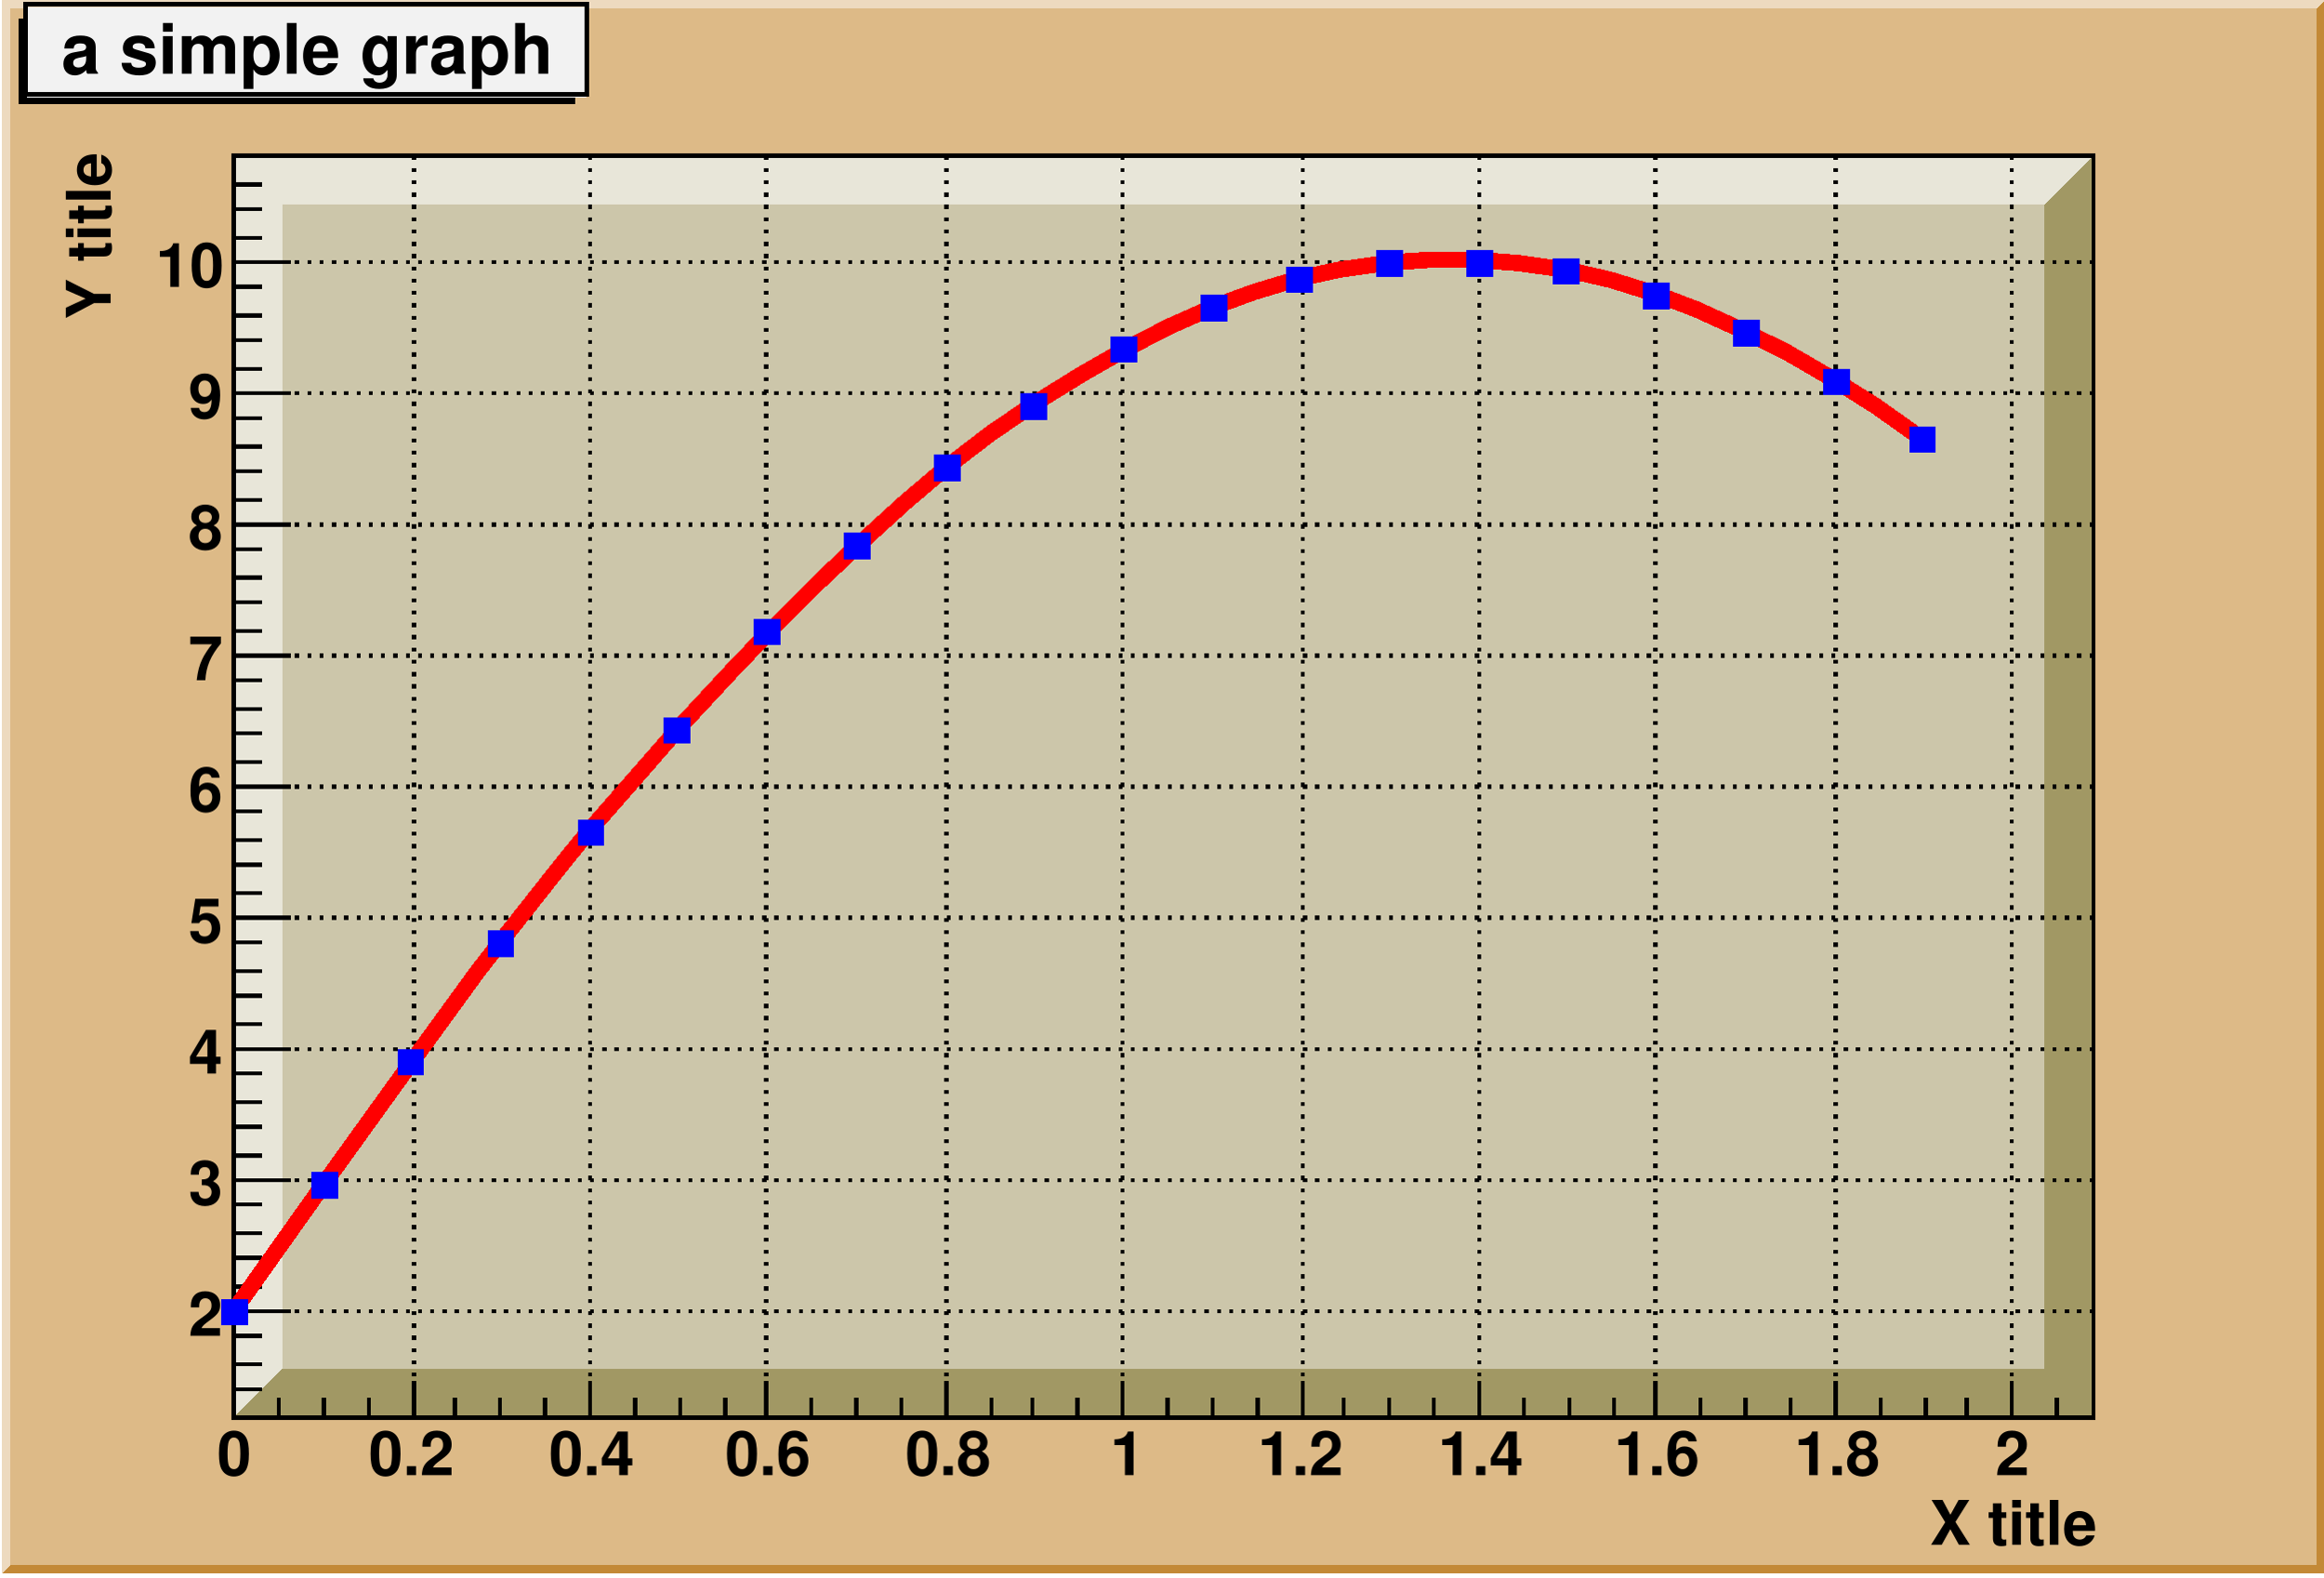
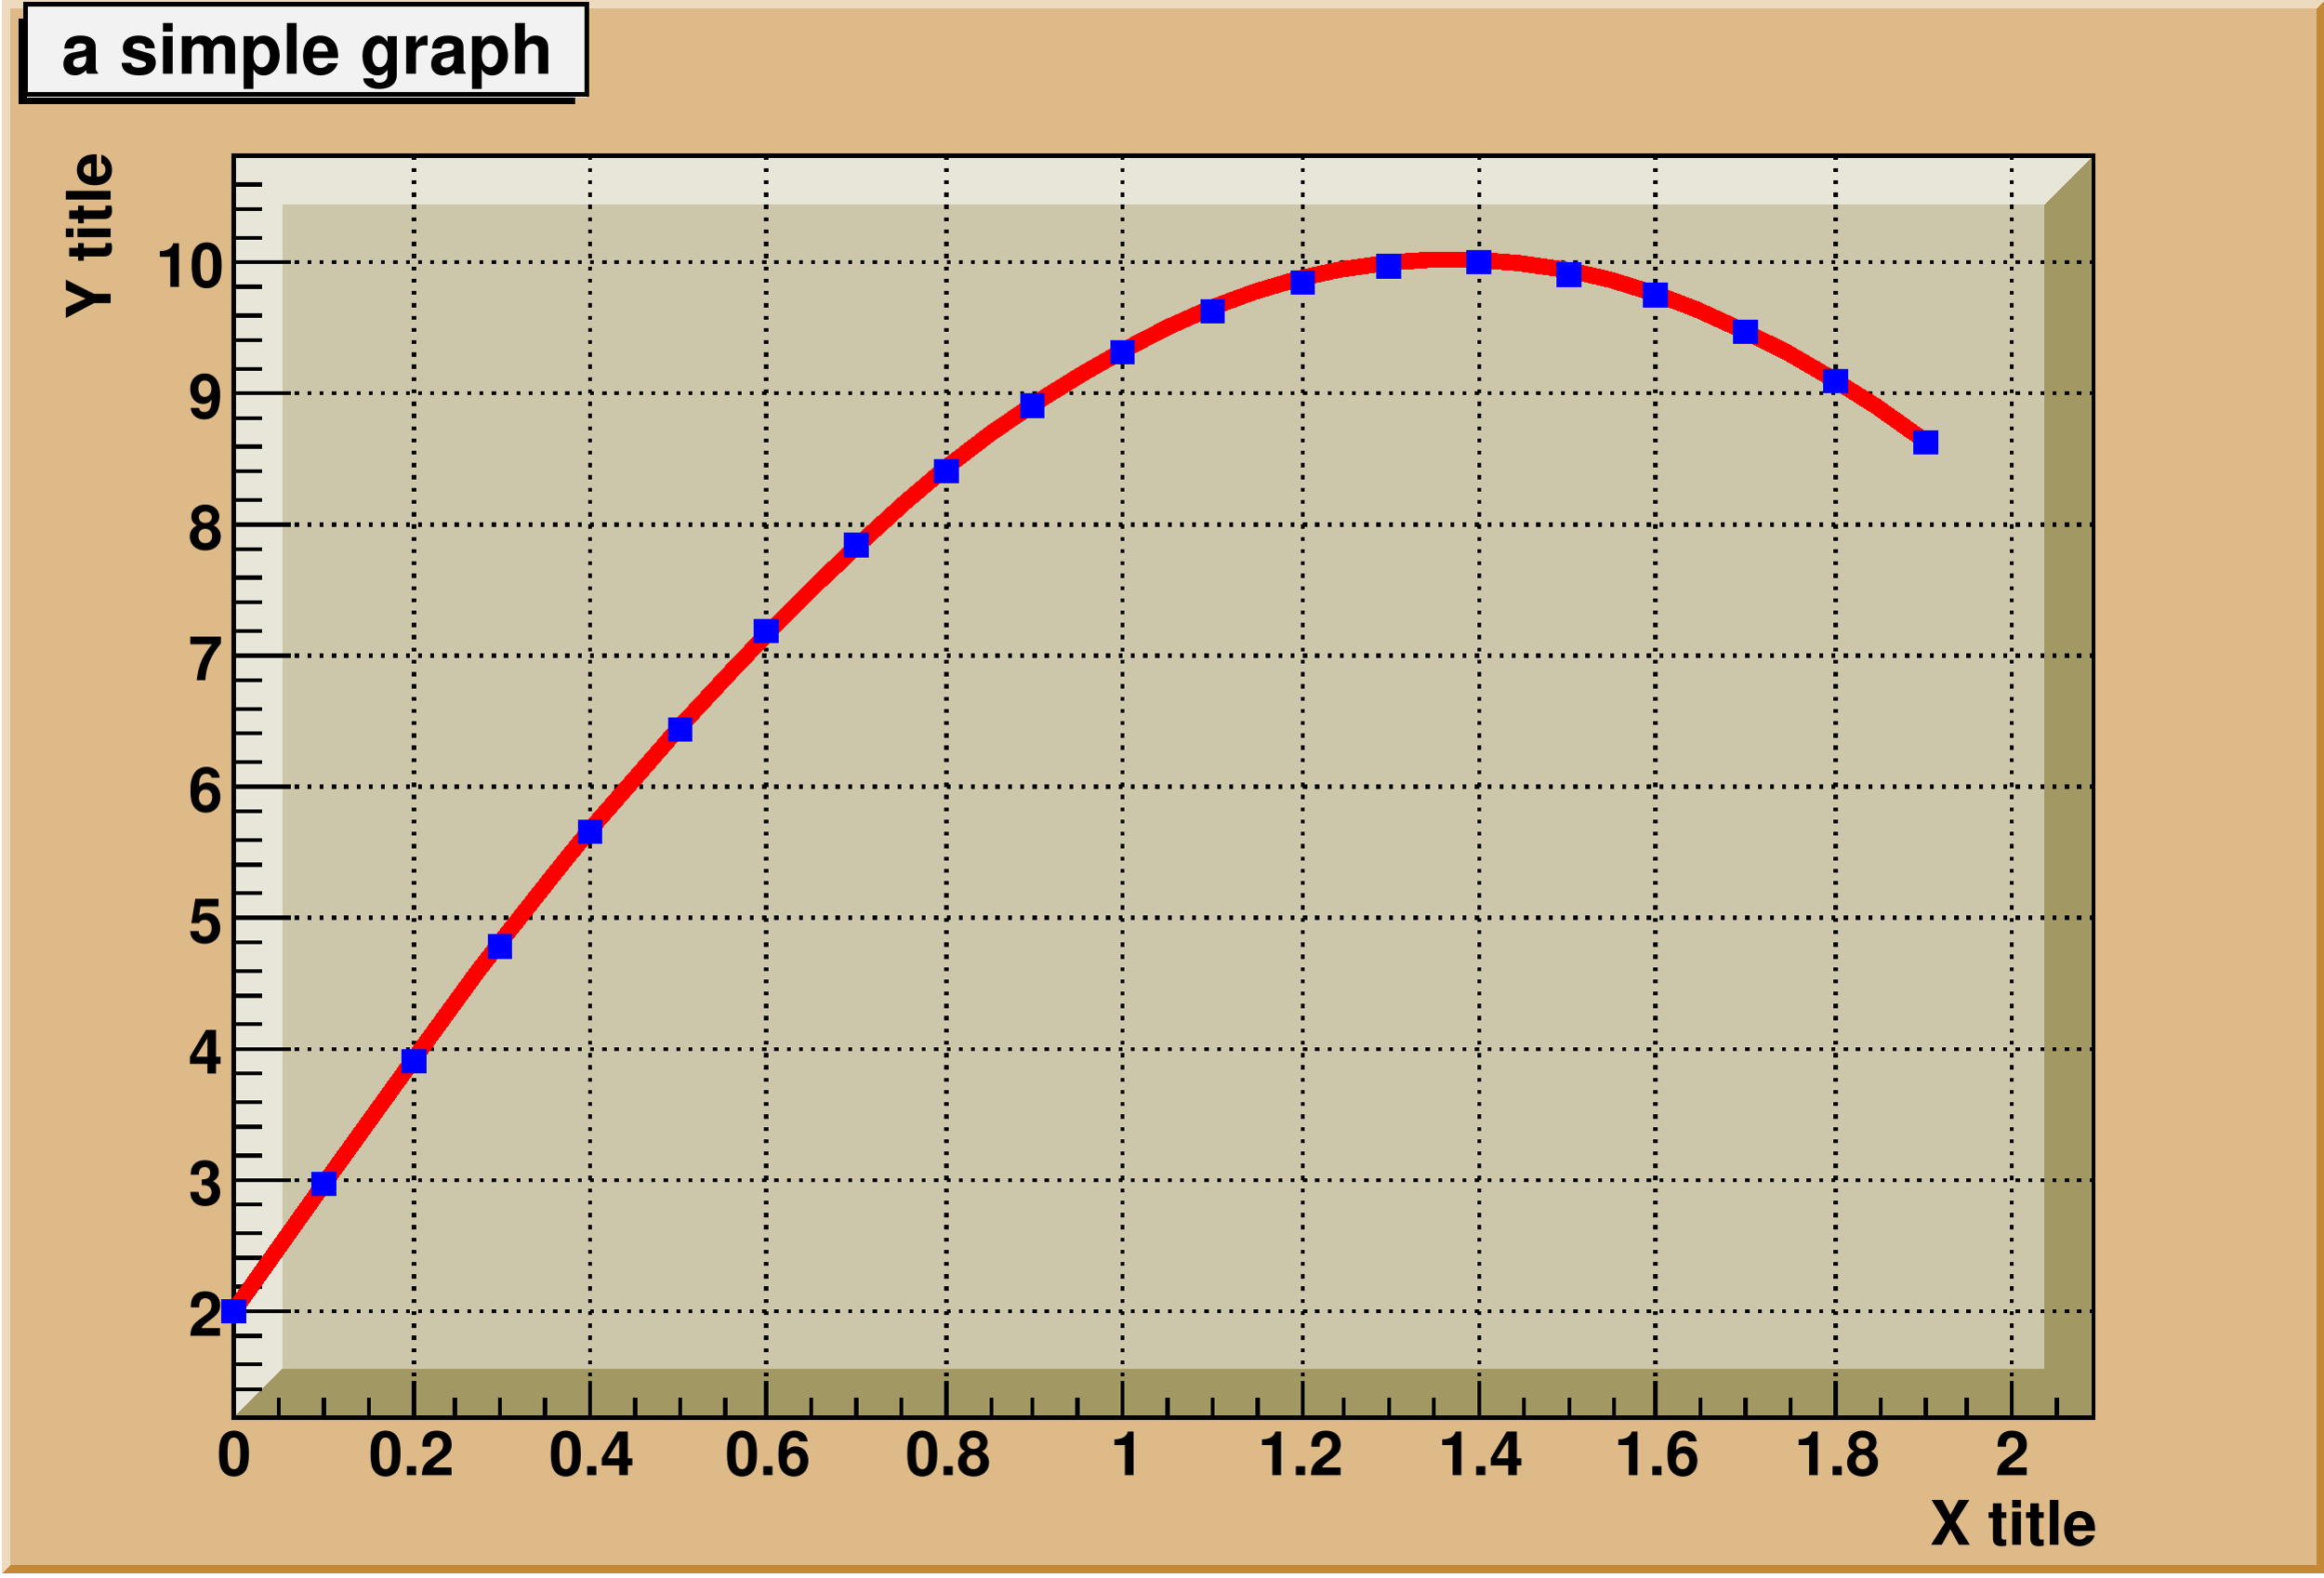
<svg xmlns="http://www.w3.org/2000/svg" width="567" height="385" viewBox="0 0 567 385" shape-rendering="crispEdges">
  <rect x="0.500" y="0" width="567" height="384" fill="#ddba87" />
  <path d="M0.500,384l 2.0, -2.0v -380h 563l 2.0, -2.0h -567v 384z" fill="#eddabf" />
  <path d="M0.500,384l 2.0, -2.0h 563v -380l 2.0, -2.0v 384h -567z" fill="#c38936" />
  <rect x="57" y="38" width="454" height="308" fill="#ccc6aa" />
  <path d="M57,346l 12, -12v -284h 430l 12, -12h -454v 308z" fill="#e8e6d9" />
  <path d="M57,346l 12, -12h 430v -284l 12, -12v 308h -454z" fill="#a19864" />
  <rect x="57" y="38" width="454" height="308" fill="none" stroke="black" />
  <rect x="57" y="38" width="454" height="308" fill="#ccc6aa" />
  <path d="M57,346l 12, -12v -284h 430l 12, -12h -454v 308z" fill="#e8e6d9" />
  <path d="M57,346l 12, -12h 430v -284l 12, -12v 308h -454z" fill="#a19864" />
  <rect x="57" y="38" width="454" height="308" fill="none" stroke="black" />
  <path d="M57,346h 454" fill="none" stroke="black" />
  <path d="M57,38v 308M101,38v 308M144,38v 308M187,38v 308M231,38v 308M274,38v 308M318,38v 308M361,38v 308M404,38v 308M448,38v 308M491,38v 308" fill="none" stroke="black" stroke-dasharray=" 1.000, 2.0" />
  <path d="M57,346v -308" fill="none" stroke="black" />
  <path d="M511,320h -454M511,288h -454M511,256h -454M511,224h -454M511,192h -454M511,160h -454M511,128h -454M511,96h -454M511,64h -454" fill="none" stroke="black" stroke-dasharray=" 1.000, 2.0" />
  <path d="M57,346h 454" fill="none" stroke="black" />
  <path d="M57,337v 9.2M68,341v 4.6M79,341v 4.6M90,341v 4.6M101,337v 9.2M111,341v 4.6M122,341v 4.6M133,341v 4.6M144,337v 9.2M155,341v 4.6M166,341v 4.6M177,341v 4.6M187,337v 9.2M198,341v 4.6M209,341v 4.6M220,341v 4.6M231,337v 9.2M242,341v 4.6M252,341v  4.6M263,341v 4.6M274,337v 9.2M285,341v 4.6M296,341v 4.6M307,341v 4.6M318,337v 9.2M328,341v 4.6M339,341v 4.6M350,341v 4.6M361,337v 9.2M372,341v 4.6M383,341v 4.6M394,341v 4.6M404,337v 9.2M415,341v 4.6M426,341v 4.6M437,341v 4.6M448,337v 9.2M459,341v  4.6M470,341v 4.6M480,341v 4.6M491,337v 9.2M502,341v 4.6" fill="none" stroke="black" />
  <text xml:space="preserve" x="53" y="360" fill="black" font-size="15" font-family="Helvetica" font-weight="bold">0
</text>
  <text xml:space="preserve" x="90" y="360" fill="black" font-size="15" font-family="Helvetica" font-weight="bold">0.2
</text>
  <text xml:space="preserve" x="134" y="360" fill="black" font-size="15" font-family="Helvetica" font-weight="bold">0.4
</text>
  <text xml:space="preserve" x="177" y="360" fill="black" font-size="15" font-family="Helvetica" font-weight="bold">0.6
</text>
  <text xml:space="preserve" x="221" y="360" fill="black" font-size="15" font-family="Helvetica" font-weight="bold">0.8
</text>
  <text xml:space="preserve" x="271" y="360" fill="black" font-size="15" font-family="Helvetica" font-weight="bold">1
</text>
  <text xml:space="preserve" x="307" y="360" fill="black" font-size="15" font-family="Helvetica" font-weight="bold">1.2
</text>
  <text xml:space="preserve" x="351" y="360" fill="black" font-size="15" font-family="Helvetica" font-weight="bold">1.4
</text>
  <text xml:space="preserve" x="394" y="360" fill="black" font-size="15" font-family="Helvetica" font-weight="bold">1.6
</text>
  <text xml:space="preserve" x="438" y="360" fill="black" font-size="15" font-family="Helvetica" font-weight="bold">1.8
</text>
  <text xml:space="preserve" x="487" y="360" fill="black" font-size="15" font-family="Helvetica" font-weight="bold">2
</text>
  <text xml:space="preserve" x="471" y="377" fill="black" font-size="15" font-family="Helvetica" font-weight="bold">X title
</text>
  <path d="M57,346v -308" fill="none" stroke="black" />
  <path d="M71,320h -14M64,314h -6.8M64,307h -6.8M64,301h -6.8M64,294h -6.8M71,288h -14M64,282h -6.8M64,275h -6.8M64,269h -6.8M64,262h -6.8M71,256h -14M64,250h -6.8M64,243h -6.8M64,237h -6.8M64,230h -6.8M71,224h -14M64,218h -6.8M64,211h -6.8M64,205h  -6.8M64,198h -6.8M71,192h -14M64,186h -6.8M64,179h -6.8M64,173h -6.8M64,166h -6.8M71,160h -14M64,154h -6.8M64,147h -6.8M64,141h -6.8M64,134h -6.8M71,128h -14M64,122h -6.8M64,115h -6.8M64,109h -6.8M64,102h -6.8M71,96h -14M64,90h -6.8M64,83h  -6.8M64,77h -6.8M64,70h -6.8M71,64h -14M64,326h -6.8M64,333h -6.8M64,339h -6.8M64,346h -6.8M64,58h -6.8M64,51h -6.8M64,45h -6.8" fill="none" stroke="black" />
  <text xml:space="preserve" x="46" y="326" fill="black" font-size="15" font-family="Helvetica" font-weight="bold">2
</text>
  <text xml:space="preserve" x="46" y="294" fill="black" font-size="15" font-family="Helvetica" font-weight="bold">3
</text>
  <text xml:space="preserve" x="46" y="262" fill="black" font-size="15" font-family="Helvetica" font-weight="bold">4
</text>
  <text xml:space="preserve" x="46" y="230" fill="black" font-size="15" font-family="Helvetica" font-weight="bold">5
</text>
  <text xml:space="preserve" x="46" y="198" fill="black" font-size="15" font-family="Helvetica" font-weight="bold">6
</text>
  <text xml:space="preserve" x="46" y="166" fill="black" font-size="15" font-family="Helvetica" font-weight="bold">7
</text>
  <text xml:space="preserve" x="46" y="134" fill="black" font-size="15" font-family="Helvetica" font-weight="bold">8
</text>
  <text xml:space="preserve" x="46" y="102" fill="black" font-size="15" font-family="Helvetica" font-weight="bold">9
</text>
  <text xml:space="preserve" x="38" y="70" fill="black" font-size="15" font-family="Helvetica" font-weight="bold">10
</text>
  <g transform="rotate(-90,27,78)">
    <text xml:space="preserve" x="27" y="78" fill="black" font-size="15" font-family="Helvetica" font-weight="bold">Y title
</text>
  </g>
  <path d="M57,320l 22, -31l 18, -25l 3.4, -4.7l 16, -22l 5.5, -7.1l 15, -19l 7.0, -8.6l 14, -16l 8.1, -9.3l 13, -14l 9.1, -9.5l 12, -12l 9.8, -9.2l 11, -10l 10, -8.5l 11, -8.4l 11, -7.5l 11, -6.8l 11, -6.3l 10, -5.2l 11, -4.9l 10, -3.7l 11, -3.3l 10,  -2.2l 12, -1.7l 10, -0.709l 12, 0.043l 10, 0.789l 12, 1.7l 10, 2.3l 11, 3.4l 10, 3.8l 11, 5.0l 11, 5.4l 11, 6.4l 11, 6.9l 11, 7.8" fill="none" stroke="#ff0000" stroke-width="4.0" />
-   <g fill="#0000ff">
-     <rect x="54" y="317" width="6.5" height="6.5" />
-     <rect x="76" y="286" width="6.5" height="6.5" />
-     <rect x="97" y="256" width="6.5" height="6.5" />
-     <rect x="119" y="227" width="6.5" height="6.5" />
-     <rect x="141" y="200" width="6.5" height="6.5" />
-     <rect x="162" y="175" width="6.5" height="6.5" />
-     <rect x="184" y="151" width="6.5" height="6.5" />
-     <rect x="206" y="130" width="6.5" height="6.5" />
-     <rect x="228" y="111" width="6.5" height="6.5" />
-     <rect x="249" y="96" width="6.5" height="6.5" />
-     <rect x="271" y="82" width="6.5" height="6.5" />
-     <rect x="293" y="72" width="6.5" height="6.5" />
-     <rect x="314" y="65" width="6.5" height="6.5" />
-     <rect x="336" y="61" width="6.5" height="6.5" />
-     <rect x="358" y="61" width="6.5" height="6.5" />
-     <rect x="379" y="63" width="6.5" height="6.5" />
-     <rect x="401" y="69" width="6.5" height="6.5" />
-     <rect x="423" y="78" width="6.5" height="6.5" />
-     <rect x="445" y="90" width="6.5" height="6.5" />
-     <rect x="466" y="104" width="6.5" height="6.5" />
-   </g>
+   <path fill="#0000ff" d="M54,317l6,0l0,6l-6,0l0,-6z M76,286l6,0l0,6l-6,0l0,-6z M98,256l6,0l0,6l-6,0l0,-6z M119,228l6,0l0,6l-6,0l0,-6z M141,200l6,0l0,6l-6,0l0,-6z M163,175l6,0l0,6l-6,0l0,-6z M184,151l6,0l0,6l-6,0l0,-6z M206,130l6,0l0,6l-6,0l0,-6z  M228,112l6,0l0,6l-6,0l0,-6z M249,96l6,0l0,6l-6,0l0,-6z M271,83l6,0l0,6l-6,0l0,-6z M293,73l6,0l0,6l-6,0l0,-6z M315,66l6,0l0,6l-6,0l0,-6z M336,62l6,0l0,6l-6,0l0,-6z M358,61l6,0l0,6l-6,0l0,-6z M380,64l6,0l0,6l-6,0l0,-6z M401,69l6,0l0,6l-6,0l0,-6z  M423,78l6,0l0,6l-6,0l0,-6z M445,90l6,0l0,6l-6,0l0,-6z M467,105l6,0l0,6l-6,0l0,-6z" />
  <rect x="6.2" y="1.9" width="137" height="22" fill="#f2f2f2" />
  <path d="M4.5,4.4v 21h 136v -1.6h -134v -19z" fill="black" />
  <path d="M6.2,23v -22h 137v 22h -137z" fill="none" stroke="black" />
  <text xml:space="preserve" x="15" y="18" fill="black" font-size="17" font-family="Helvetica" font-weight="bold">a simple graph
</text>
</svg>
